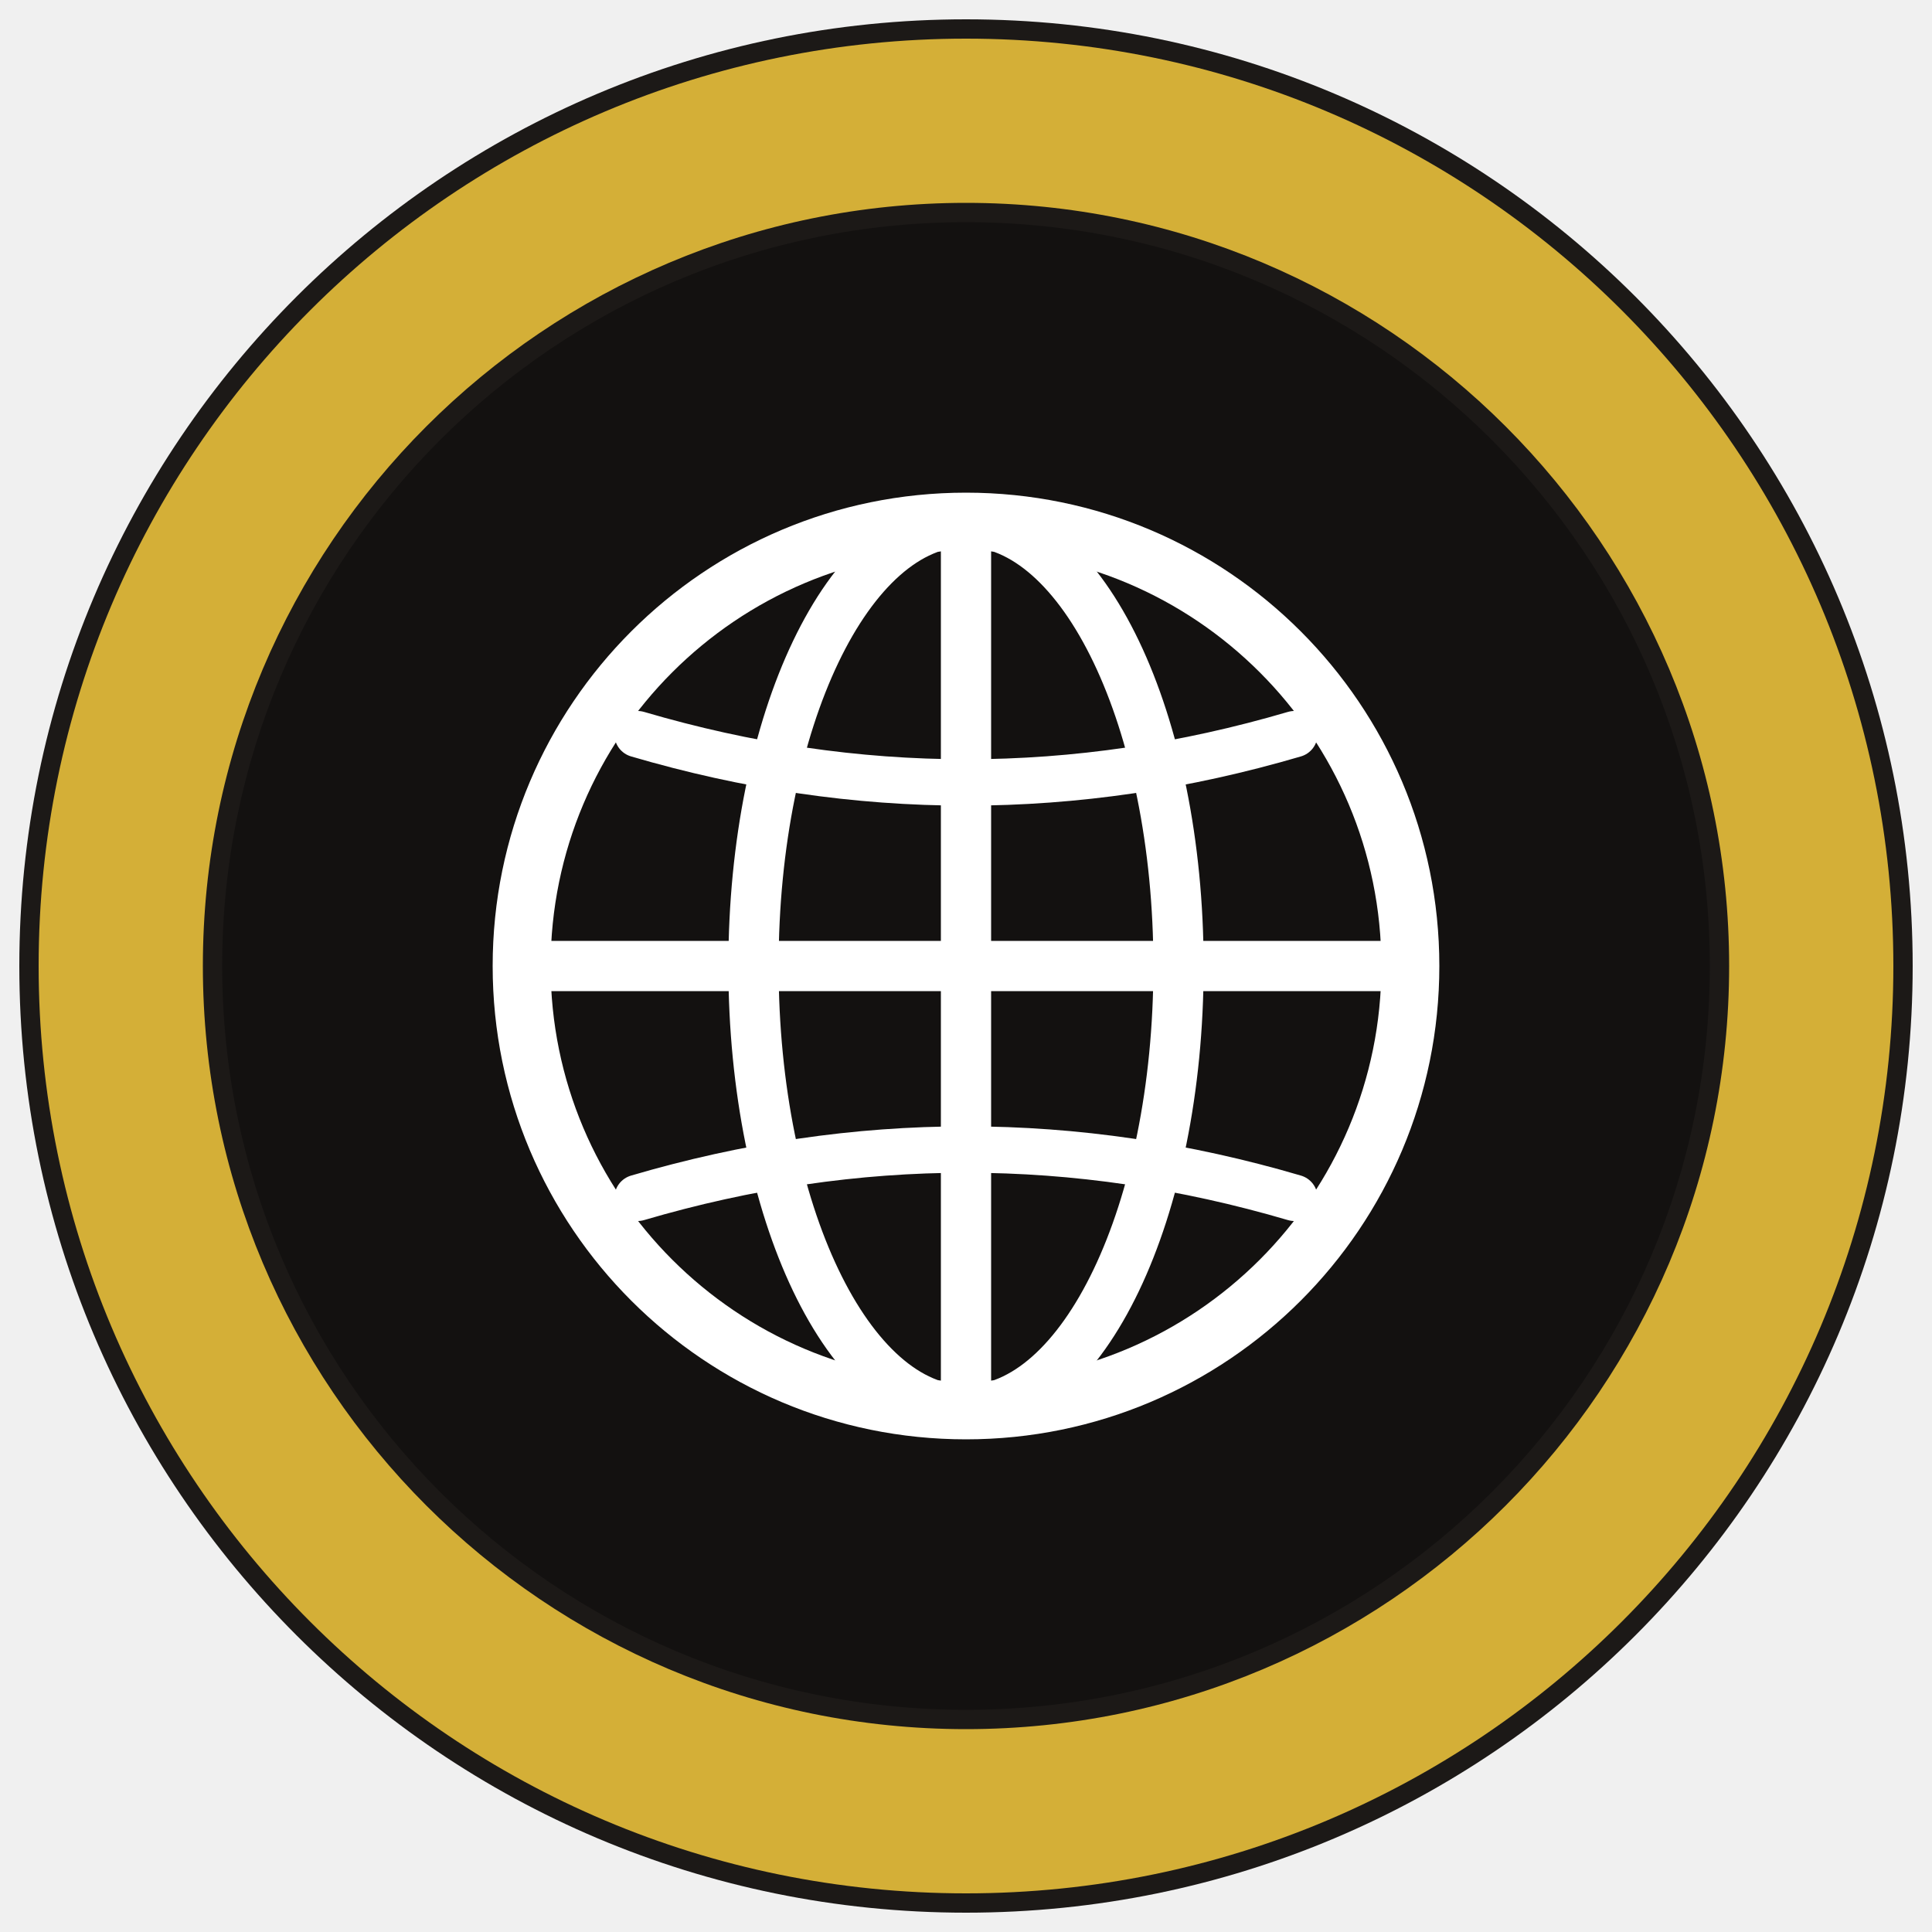
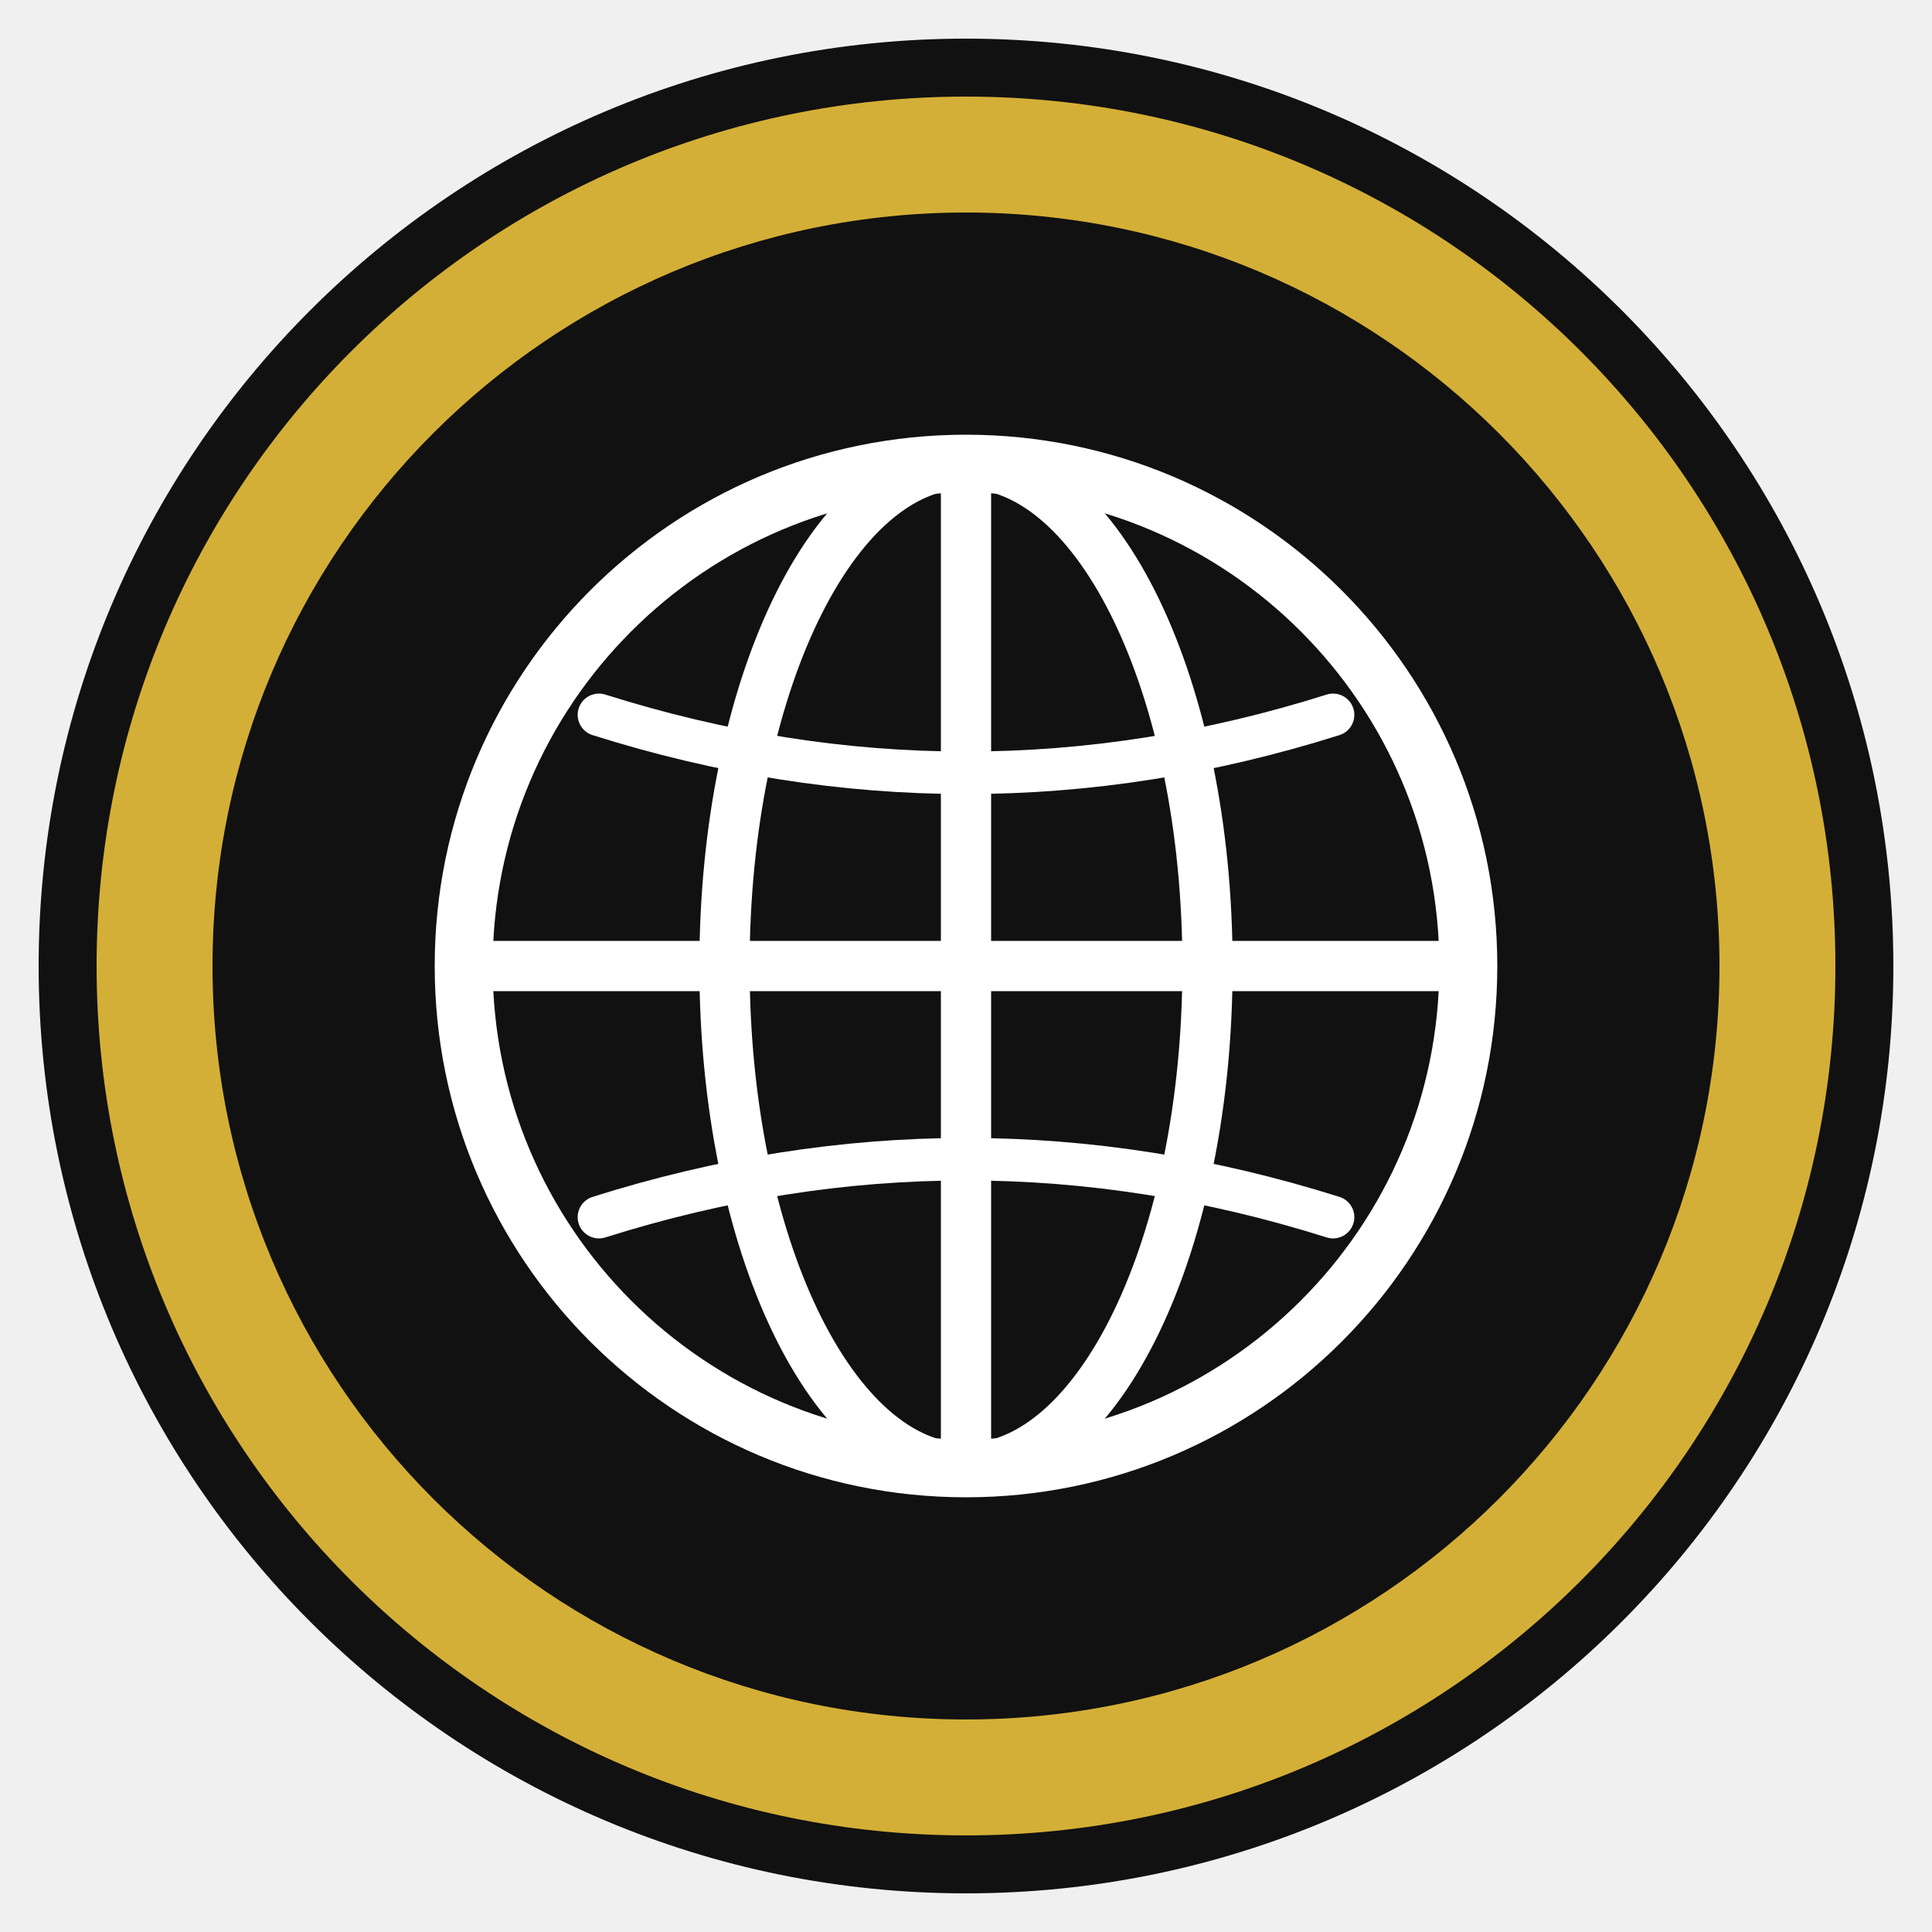
<svg xmlns="http://www.w3.org/2000/svg" viewBox="0 0 100 100" width="100" height="100">
-   <circle cx="50" cy="50" r="49" fill="#1C1917" />
-   <circle cx="50" cy="50" r="48" fill="#D4AF37" />
-   <circle cx="50" cy="50" r="39.5" fill="#1C1917" />
-   <circle cx="50" cy="50" r="38.5" fill="#131110" />
+   <circle cx="50" cy="50" r="48" fill="#111111" />
+   <circle cx="50" cy="50" r="45" fill="#D4AF37" />
+   <circle cx="50" cy="50" r="39" fill="#111111" />
  <g fill="none" stroke="#FFFFFF" stroke-linecap="round" stroke-linejoin="round">
-     <circle cx="50" cy="50" r="23" stroke-width="3" />
-     <line x1="27" y1="50" x2="73" y2="50" stroke-width="2.6" />
-     <path d="M 33 38 Q 50 43 67 38" stroke-width="2.4" />
-     <path d="M 33 62 Q 50 57 67 62" stroke-width="2.4" />
-     <ellipse cx="50" cy="50" rx="11" ry="23" stroke-width="2.6" />
-     <line x1="50" y1="27" x2="50" y2="73" stroke-width="2.6" />
+     <circle cx="50" cy="50" r="26" stroke-width="3" />
+     <line x1="24" y1="50" x2="76" y2="50" stroke-width="2.6" />
+     <ellipse cx="50" cy="50" rx="12.5" ry="26" stroke-width="2.6" />
+     <line x1="50" y1="24" x2="50" y2="76" stroke-width="2.6" />
+     <path d="M 31 37 Q 50 43 69 37" stroke-width="2.2" />
+     <path d="M 31 63 Q 50 57 69 63" stroke-width="2.2" />
  </g>
</svg>
